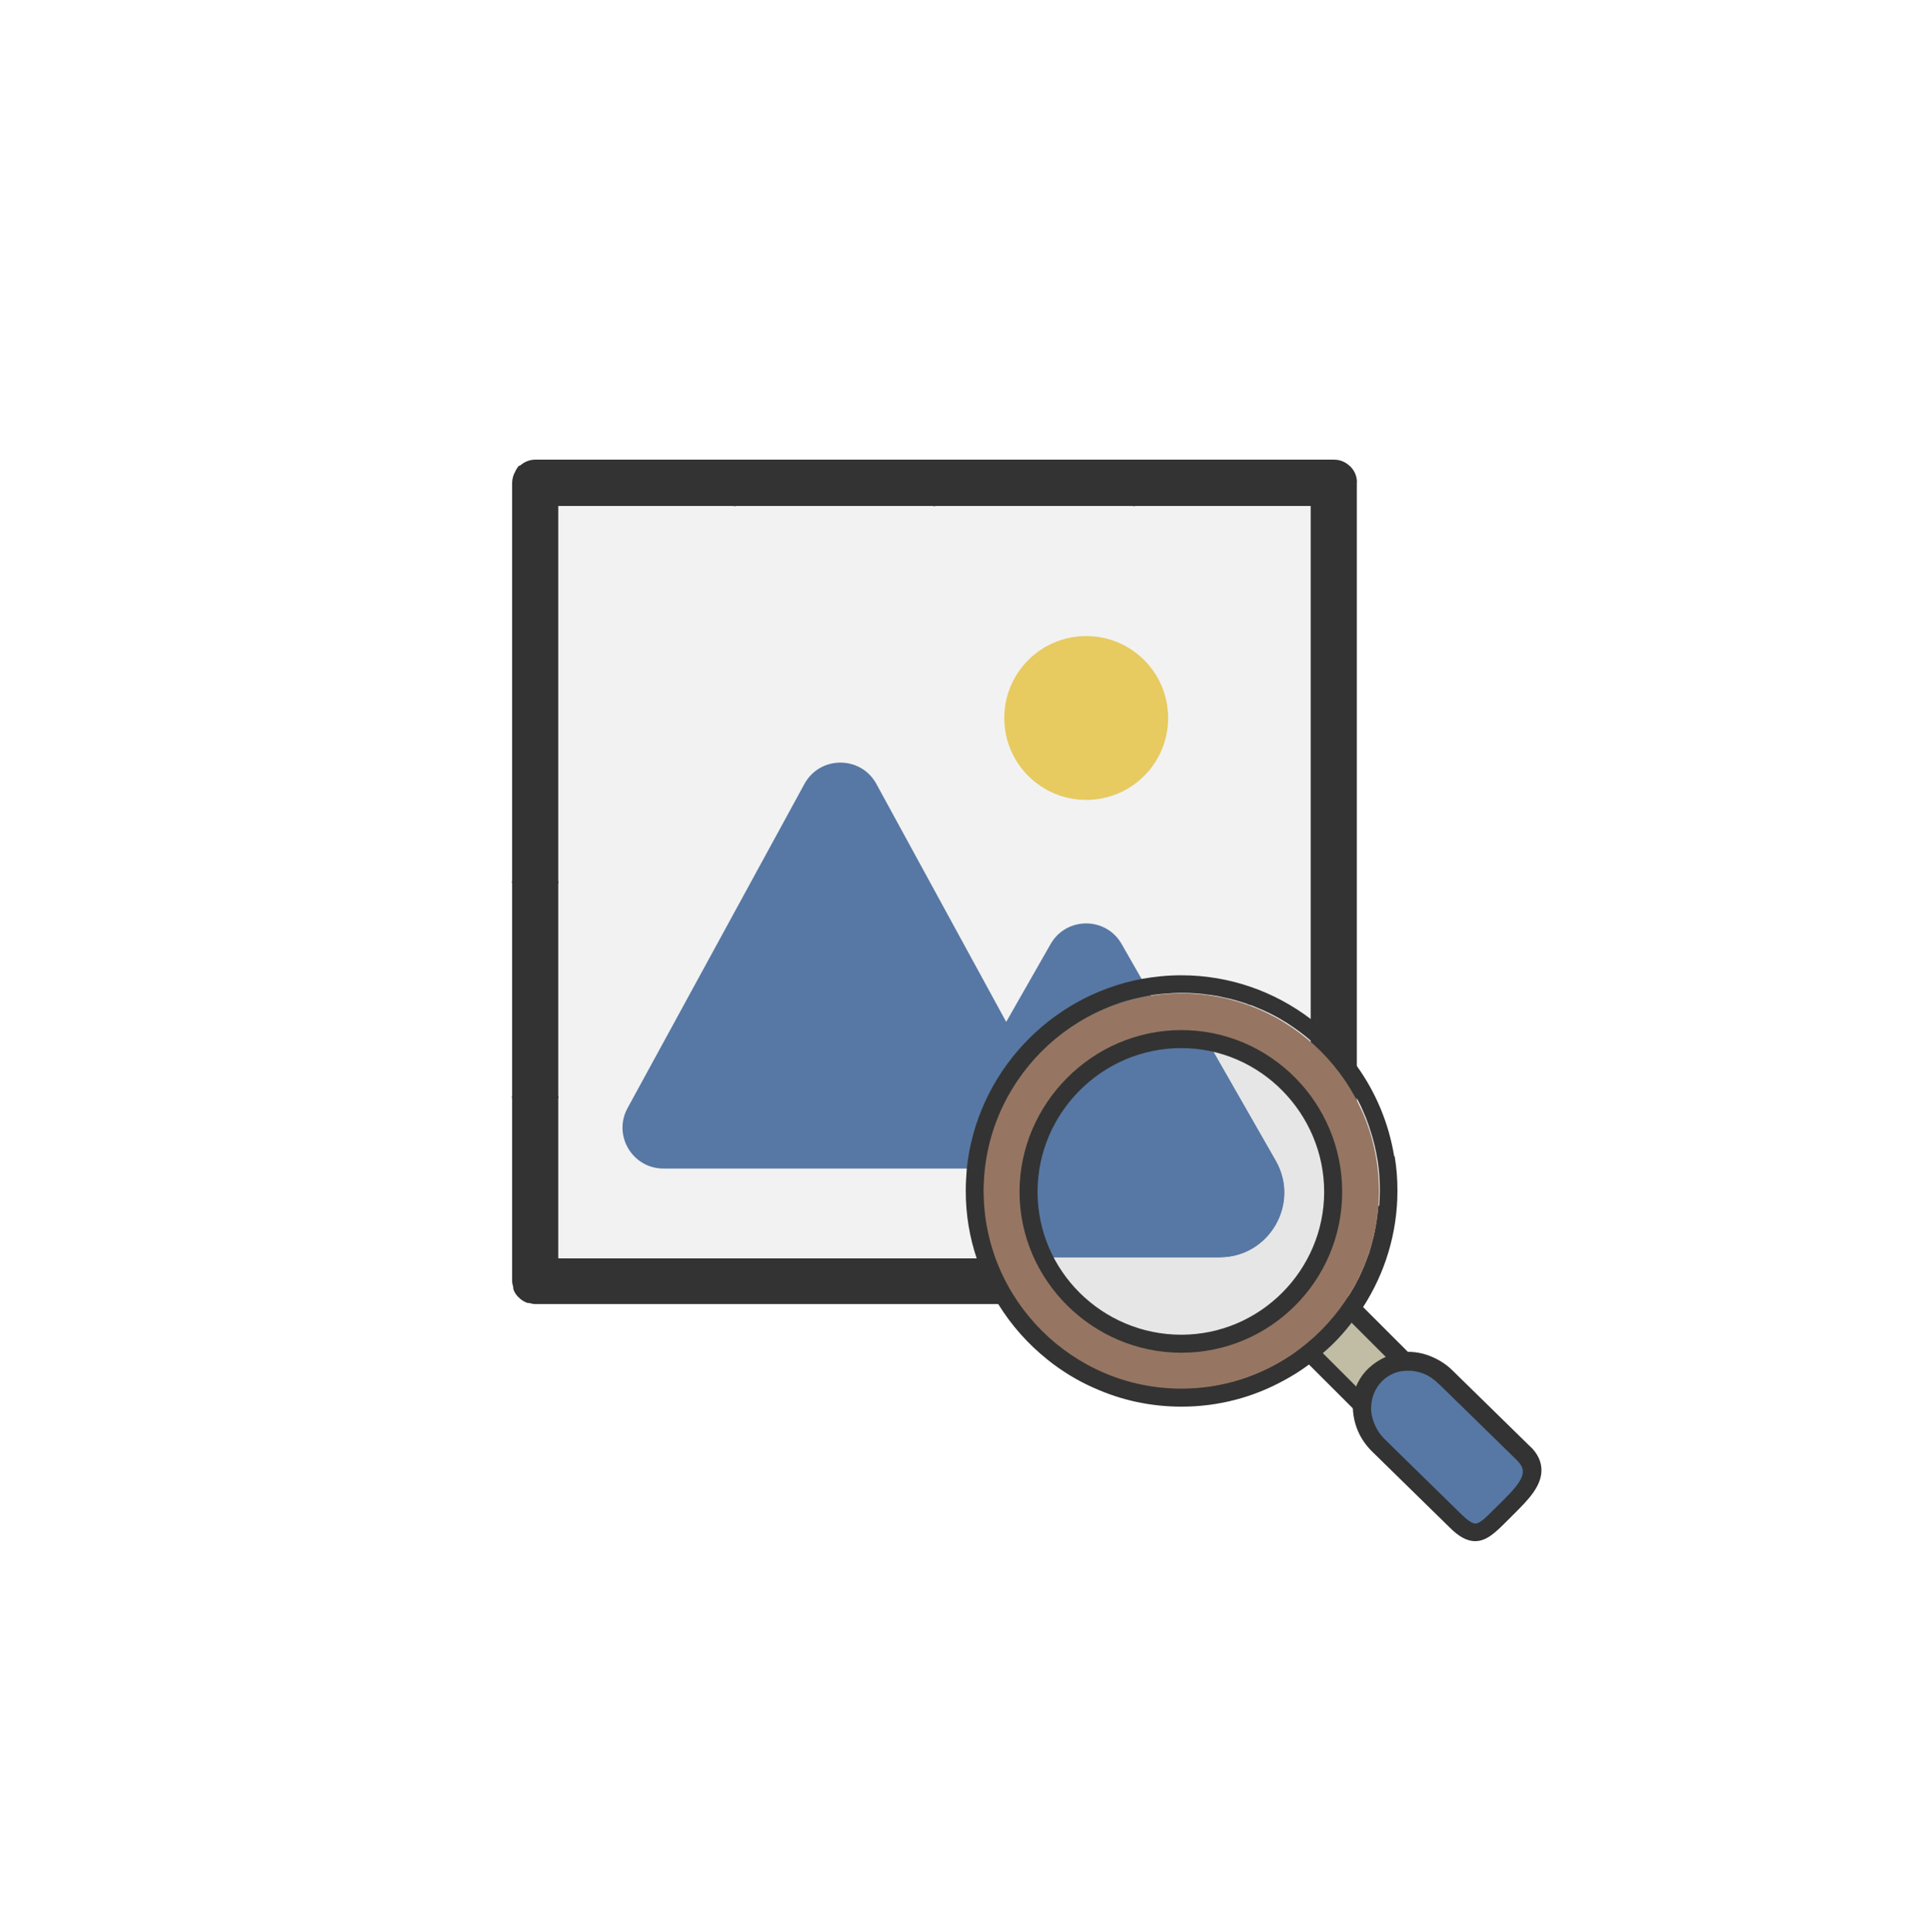
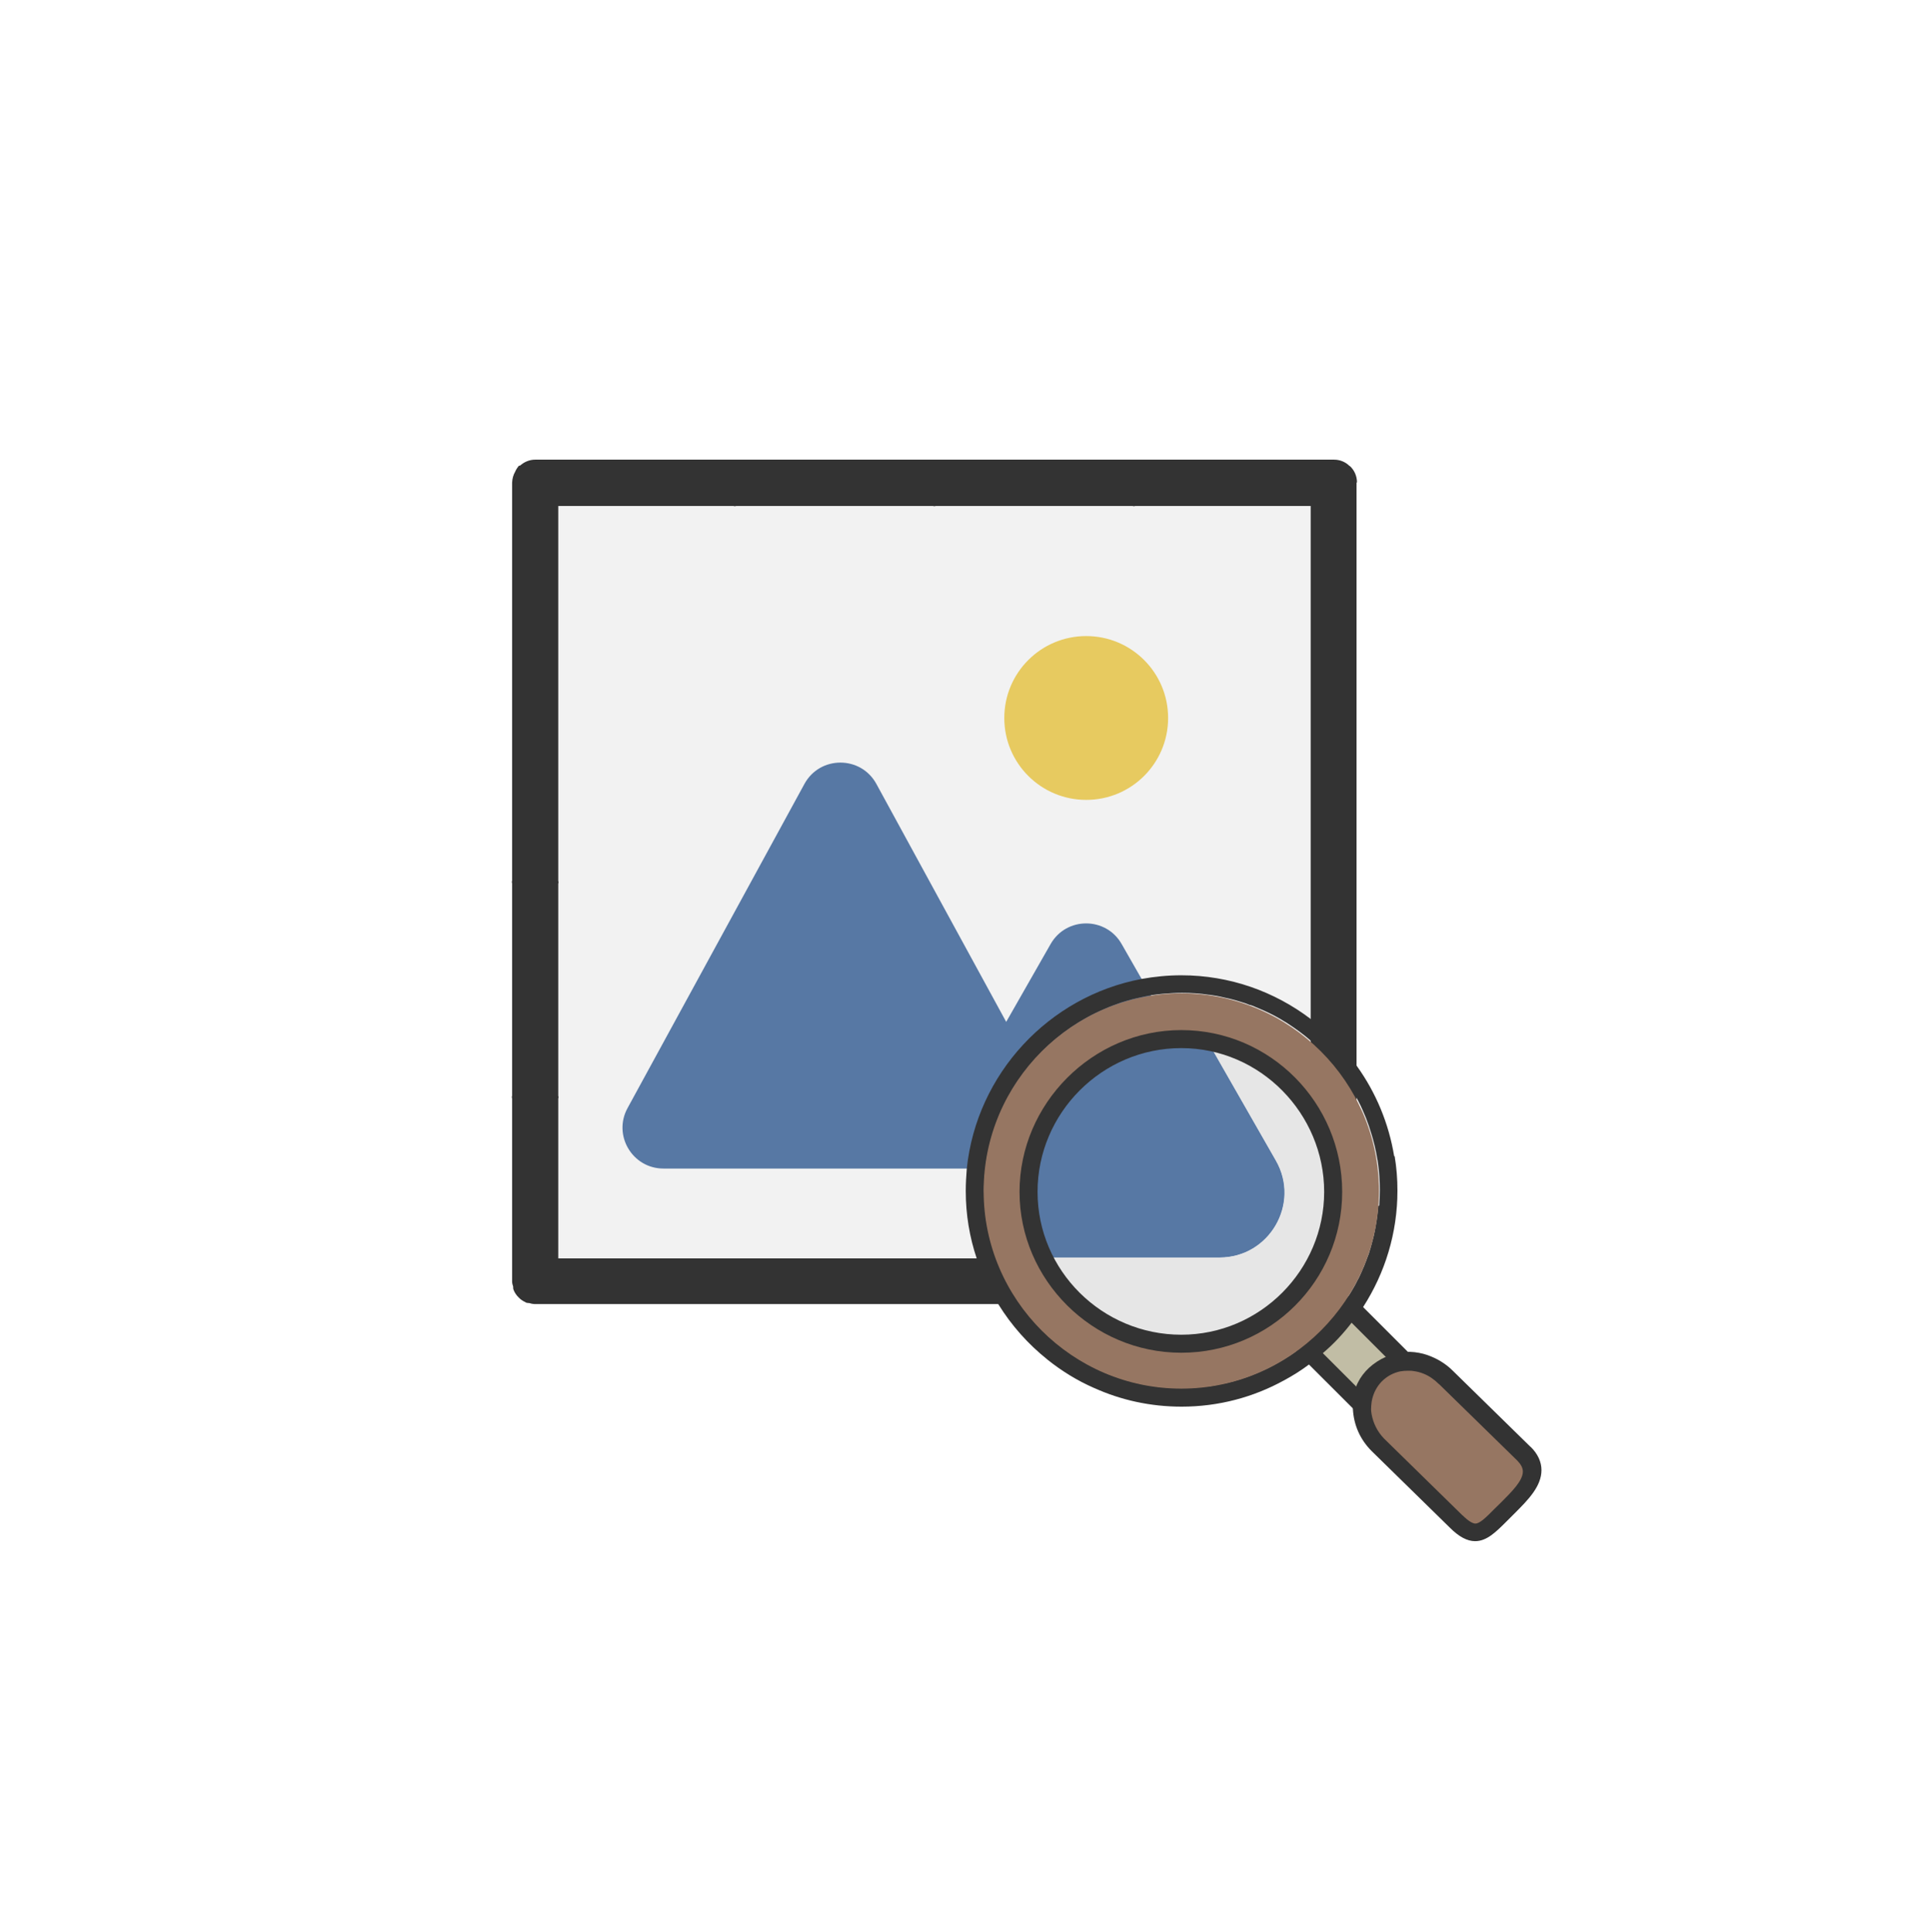
<svg xmlns="http://www.w3.org/2000/svg" id="Layer_1" version="1.1" viewBox="0 0 131.8 131.8">
  <defs>
    <style>
      .st0 {
        fill: #5778a4;
      }

      .st1 {
        fill: #e7ca60;
      }

      .st2 {
        fill: #f2f2f2;
      }

      .st3 {
        fill: #333;
      }

      .st4 {
        fill: #c1bda5;
      }

      .st5 {
        fill: #967662;
      }

      .st6 {
        fill: #e6e6e6;
      }
    </style>
  </defs>
  <g>
    <rect class="st2" x="37.03" y="32.71" width="53.88" height="54.76" />
    <path class="st0" d="M42.83,75.62l12.07-22.12c1.06-1.94,3.85-1.94,4.91,0l8.86,16.24,3.03-5.31c1.07-1.88,3.78-1.88,4.85,0l6.37,11.14c1.06,1.86-.28,4.18-2.43,4.18h-35.21c-2.12,0-3.47-2.27-2.45-4.13Z" />
    <path class="st1" d="M79.72,49c0,3.09-2.5,5.59-5.59,5.59s-5.59-2.5-5.59-5.59,2.5-5.59,5.59-5.59,5.59,2.5,5.59,5.59Z" />
-     <path class="st3" d="M92.61,32.93c0-.44-.18-.84-.48-1.12h0s-.02-.01-.02-.01c-.28-.27-.65-.43-1.07-.43h-54.52c-.39,0-.75.16-1.02.4h0s-.08.01-.11.04c-.09.11-.17.24-.23.38h0c-.13.22-.2.48-.21.75v27.16s-.02.07-.02.1.02.06.02.09v14.49s-.02.06-.02.09c0,.04.02.07.02.11v12.47c.01.13.03.24.07.35,0,.08.01.16.03.23.08.2.19.36.33.5h.01c.14.15.3.26.48.34h.01s.04.03.04.03c.07.02.14.03.22.03.11.04.23.06.36.07h54.52c.14-.01.26-.04.38-.08h-.01c.08,0,.15,0,.22-.03l.02-.02c.38-.16.68-.46.84-.83h0s.02-.03.02-.03c.02-.07.03-.14.03-.21.04-.11.07-.23.08-.37h0s0-54.52,0-54.52ZM89.47,85.88h-51.37v-10.91s.02-.06.02-.09-.02-.07-.02-.1v-14.47s.02-.07.02-.1-.02-.07-.02-.1v-25.58h11.95s.07.02.1.02.07-.02.1-.02h13.42s.07.02.1.02.07-.02.1-.02h13.42s.07.02.1.02.07-.02.1-.02h11.96v51.37Z" />
+     <path class="st3" d="M92.61,32.93c0-.44-.18-.84-.48-1.12h-.02c-.28-.28-.65-.44-1.07-.44h-54.52c-.39,0-.75.16-1.02.4h0s-.08.01-.11.04c-.09.11-.17.24-.23.38h0c-.13.22-.2.48-.21.75v27.16s-.02.07-.02.1.02.06.02.09v14.49s-.02.06-.02.09c0,.04.02.07.02.11v12.47c0,.13.03.24.07.35,0,.08,0,.16.03.23.08.2.19.36.33.5h0c.14.15.3.26.48.34h0l.04.03c.07.02.14.03.22.03.11.04.23.06.36.07h54.52c.14-.01.26-.04.38-.08h-.01c.08,0,.15,0,.22-.03l.02-.02c.38-.16.68-.46.84-.83h0l.02-.03c.02-.07.03-.14.03-.21.04-.11.07-.23.08-.37h0v-54.52.02ZM89.47,85.88h-51.37v-10.91s.02-.06.02-.09-.02-.07-.02-.1v-14.47s.02-.07.02-.1-.02-.07-.02-.1v-25.58h11.95s.07.02.1.02.07-.02.1-.02h13.42s.07.02.1.02.07-.02.1-.02h13.42s.07.02.1.02.07-.02.1-.02h11.96v51.37l.02-.02Z" />
  </g>
  <g>
    <path class="st0" d="M83.23,85.82h-14.02c-.03-.37-.04-.74-.04-1.11,0-7.46,5.33-13.74,12.36-15.2l5.54,9.69c1.69,2.94-.44,6.62-3.84,6.62Z" />
-     <path class="st6" d="M97.42,92.48v.92s-.05.08-.09.12c-.04.08-.11.16-.16.23-.07.1-.15.2-.23.3-.04.06-.09.12-.13.18-.18.03-.36.04-.54.06-.67.06-1.36.1-2.07.1-.25,0-.51,0-.77,0-.25,0-.5,0-.75,0-.13,0-.24,0-.37,0-.3,0-.59-.02-.88-.03-.31-.02-.61-.03-.91-.04l-1.19-1.19c-.54.4-1.11.76-1.71,1.09-.44,0-.87,0-1.29.02-.75.03-1.5.06-2.25.1h0c-1.91.08-3.82.18-5.73.25-1.23.06-2.46.12-3.7.14-1.14-.5-2.21-1.16-3.17-1.93-.64-1.02-1.16-2.13-1.54-3.3h0c-.05-.16-.1-.31-.13-.48-.16-.5-.29-1.01-.38-1.54-.1-.52-.17-1.05-.21-1.59,0-.02,0-.04,0-.06h14.03c3.39,0,5.53-3.67,3.84-6.62l-4.25-7.42-.45-.78h0s-.15-.27-.15-.27l-.05-.09v-.02s-.07-.11-.07-.11l-.07-.13-.5-.88c1.02-.22,2.09-.33,3.17-.33.75,0,1.48.06,2.21.17h0c.11.02.21.04.31.05.03.05.05.12.09.17.48.9,1.19,1.66,2.12,2.16,0,0,.03.02.04.02.11.06.2.1.26.13.31.3.59.63.89.93.1.13.19.23.3.35h0s.02.02.03.03c.27.35.53.7.79,1.04.31.41.61.79.89,1.16.1.13.2.25.3.38,0,0,0,0,0,0,.75,1,1.45,1.94,2.23,3.15.13.77.19,1.55.19,2.35,0,2.91-.85,5.63-2.33,7.92l3.07,3.07c.05,0,.12,0,.17,0,.4.03.79.1,1.17.22Z" />
+     <path class="st6" d="M97.42,92.48v.92s-.05.08-.09.12c-.04.08-.11.16-.16.23-.07.1-.15.2-.23.3-.04.06-.09.12-.13.18-.18.03-.36.04-.54.06-.67.06-1.36.1-2.07.1h-1.89c-.3,0-.59-.02-.88-.03-.31-.02-.61-.03-.91-.04l-1.19-1.19c-.54.4-1.11.76-1.71,1.09-.44,0-.87,0-1.29.02-.75.03-1.5.06-2.25.1h0c-1.91.08-3.82.18-5.73.25-1.23.06-2.46.12-3.7.14-1.14-.5-2.21-1.16-3.17-1.93-.64-1.02-1.16-2.13-1.54-3.3h0c-.05-.16-.1-.31-.13-.48-.16-.5-.29-1.01-.38-1.54-.1-.52-.17-1.05-.21-1.59v-.06h14.03c3.39,0,5.53-3.67,3.84-6.62l-4.25-7.42-.45-.78h0l-.15-.27-.05-.09v-.02l-.07-.11-.07-.13-.5-.88c1.02-.22,2.09-.33,3.17-.33.75,0,1.48.06,2.21.17h0c.11.02.21.04.31.05.03.05.05.12.09.17.48.9,1.19,1.66,2.12,2.16,0,0,.03.02.04.02.11.06.2.1.26.13.31.3.59.63.89.93.1.13.19.23.3.35h0l.03.03c.27.35.53.7.79,1.04.31.41.61.79.89,1.16.1.13.2.25.3.38h0c.75,1,1.45,1.94,2.23,3.15.13.77.19,1.55.19,2.35,0,2.91-.85,5.63-2.33,7.92l3.07,3.07h.17c.4.03.79.1,1.17.22h-.03Z" />
  </g>
  <g>
    <path class="st4" d="M89.21,92.13l2.91-2.91,5.2,5.2-2.91,2.91-5.2-5.2Z" />
-     <path class="st3" d="M97.33,93.51l-.48-.48-.77-.77-3.07-3.07-.76-.76-.1-.1-.12.12s-.02.02-.02.03h0l-.45.45h0l-3.21,3.21.12.12.87.87,1.19,1.19,1.81,1.81.7.7,1.38,1.38.04-.03h0s3.74-3.74,3.74-3.74l.04-.04-.89-.89ZM93.07,95.15l-.51-.52-.26-.26-2.24-2.24,2.02-2.02.15.15,2.85,2.85.48.48.7.7.18.18-2.03,2.02-.81-.82-.53-.52Z" />
-     <path class="st0" d="M103.98,99.25c1.41,1.41-.06,2.64-1.35,3.92-1.29,1.29-1.84,2.09-3.25.67l-5.34-5.21c-1.41-1.41-1.47-3.56-.18-4.78,1.29-1.29,3.43-1.17,4.78.18l5.34,5.21h0Z" />
-     <path class="st3" d="M93.42,94.38c-.04.07-.09.13-.13.22-.04.08-.08.16-.12.25-.04.1-.08.2-.11.3l.53.52c.08-.48.28-.92.59-1.28-.25,0-.51,0-.77,0ZM93.42,94.38c-.04.07-.09.13-.13.22-.04.08-.08.16-.12.25-.04.1-.08.2-.11.3l.53.52c.08-.48.28-.92.59-1.28-.25,0-.51,0-.77,0ZM104.47,98.76l-5.33-5.22c-.49-.49-1.09-.84-1.72-1.06-.38-.13-.77-.2-1.17-.22-.05,0-.12,0-.17,0-.28,0-.56.04-.82.11-.23.05-.47.13-.68.23-.41.18-.8.43-1.15.75-.32.3-.58.64-.76,1.01-.04.08-.08.16-.11.25-.09.22-.15.44-.18.67-.05.26-.07.54-.05.82v.06c.06,1.1.49,2.08,1.29,2.88l5.33,5.22c.61.61,1.17.92,1.72.92.8,0,1.41-.61,2.21-1.41l.49-.49c.92-.92,1.83-1.84,1.83-2.95,0-.55-.24-1.1-.74-1.59ZM99.81,103.42l-5.33-5.22s-.02-.02-.03-.03h0c-.45-.47-.73-1.04-.84-1.64h0c-.02-.13-.04-.23-.04-.35,0-.17.02-.35.04-.51.08-.48.28-.92.59-1.28.04-.04.06-.07.1-.11.36-.36.79-.59,1.27-.69.16-.03.34-.04.51-.04h.12c.09,0,.17,0,.26.02.24.03.48.09.72.19.37.15.72.4,1.01.69,0,0,.03.02.04.03l5.33,5.21c.24.25.37.49.37.74,0,.62-.74,1.36-1.47,2.09l-.49.48c-.55.56-.98.98-1.28.98-.18,0-.49-.18-.86-.55ZM93.42,94.38c-.04.07-.09.13-.13.22-.04.08-.08.16-.12.25-.04.1-.08.2-.11.3l.53.52c.08-.48.28-.92.59-1.28-.25,0-.51,0-.77,0Z" />
-     <path class="st3" d="M95.15,78.92c-.37-2.26-1.25-4.35-2.53-6.14-.5-.72-1.08-1.38-1.71-2-.45-.44-.93-.86-1.45-1.23-2.47-1.88-5.53-2.99-8.84-2.99-.92,0-1.83.09-2.71.25-6.33,1.19-11.26,6.47-11.93,12.95-.04.5-.07,1.01-.07,1.52,0,1.61.26,3.16.75,4.61.18.55.39,1.08.64,1.59.24.54.52,1.05.84,1.54.89,1.44,2.03,2.72,3.35,3.77.96.77,2.03,1.43,3.17,1.93,1.83.83,3.85,1.28,5.98,1.28,2.53,0,4.92-.65,7-1.8.59-.32,1.17-.68,1.71-1.09.16-.12.33-.25.49-.38.15-.13.31-.26.46-.4.73-.62,1.38-1.32,1.96-2.08.14-.17.28-.34.4-.52.13-.18.26-.36.38-.55,1.47-2.29,2.33-5.01,2.33-7.92,0-.8-.06-1.58-.19-2.35ZM94.06,82.31c0,.12-.02.22-.03.33-.02.19-.04.38-.07.57-.04.26-.08.52-.13.77-.04.23-.1.47-.16.69-.03.12-.06.23-.09.34-.02.04-.04.1-.04.15-.03.07-.04.14-.07.22-.04.18-.12.34-.18.51-.04.13-.09.25-.15.39-.02.08-.05.15-.09.22-.08.2-.17.4-.26.59-.05.11-.1.21-.16.31,0,0,0,0,0,0-.05.12-.12.23-.18.35-.08.14-.17.29-.25.43-.05.09-.11.17-.15.25,0,0-.02.02-.02.03-.03.04-.05.08-.07.12-.05.07-.1.14-.14.22,0,0,0,0,0,0h-.02c-.12.18-.23.35-.36.52-.18.24-.37.48-.57.7-.18.21-.36.4-.55.6-.19.2-.39.39-.58.57-.4.37-.83.71-1.27,1.03-.04.03-.08.05-.13.08-.12.08-.23.16-.35.24-.22.14-.46.29-.68.41-.11.06-.22.13-.32.18-.29.16-.58.31-.88.43-.09.04-.18.09-.28.13-.56.24-1.14.44-1.74.6h0c-.21.05-.41.11-.63.14-.22.05-.42.09-.64.13-.13.03-.26.04-.4.05-.34.05-.68.08-1.03.1-.25.02-.5.03-.75.03-.18,0-.36,0-.53-.02-.13,0-.25,0-.37-.02-.33-.02-.66-.04-.97-.1-.14-.02-.28-.04-.41-.06-.26-.04-.51-.09-.75-.15-.17-.04-.34-.08-.5-.13-.15-.04-.31-.08-.45-.13-.78-.23-1.54-.55-2.25-.93-.07-.04-.14-.07-.22-.12h0c-.21-.11-.4-.22-.6-.35-.2-.13-.4-.25-.59-.39-.22-.15-.42-.31-.63-.47-.21-.15-.4-.32-.6-.49-.1-.08-.19-.17-.29-.26-.09-.09-.19-.18-.28-.27-.14-.14-.29-.29-.43-.44-.14-.15-.28-.31-.41-.47-.13-.16-.26-.32-.4-.48h0c-.04-.06-.08-.11-.12-.16-.05-.07-.1-.13-.15-.21-.03-.04-.05-.07-.08-.11,0-.02-.02-.04-.04-.05-.12-.17-.22-.34-.33-.51-.04-.06-.09-.13-.13-.2-.15-.25-.31-.51-.43-.78h0c-.17-.31-.32-.65-.47-.98,0-.02-.02-.04-.03-.06-.07-.18-.14-.36-.21-.55,0,0,0-.02,0-.02-.1-.26-.19-.53-.26-.81-.06-.18-.11-.37-.15-.56,0-.02,0-.04-.02-.05-.04-.14-.07-.31-.1-.46-.04-.16-.06-.33-.09-.49-.02-.08-.04-.16-.04-.25,0-.08-.03-.16-.03-.25-.03-.15-.04-.31-.05-.47-.02-.15-.03-.31-.04-.47-.02-.26-.03-.52-.03-.78,0-.23,0-.46.02-.69,0-.14.02-.29.04-.42,0-.13.02-.27.04-.4.02-.18.04-.35.06-.53.04-.22.07-.45.13-.66.03-.15.06-.31.11-.47.02-.09.04-.18.06-.27.04-.14.08-.28.12-.41.02-.04.03-.09.04-.13.09-.29.19-.57.3-.85.03-.05.04-.11.06-.16.02-.04.03-.07.04-.1.02-.06.04-.12.07-.17.14-.33.3-.66.47-.98.08-.16.17-.32.27-.48.09-.15.18-.31.28-.47.1-.15.2-.3.31-.45.31-.45.65-.87,1.01-1.28.12-.13.24-.27.37-.4.13-.13.25-.26.39-.39.21-.2.41-.39.63-.57.4-.33.81-.65,1.24-.93.11-.07.22-.14.32-.21.6-.38,1.24-.71,1.9-.99.16-.07.32-.14.49-.2.18-.07.37-.14.57-.21.25-.08.5-.15.76-.22,0,0,.03,0,.05-.02.02,0,.04,0,.06,0h.02s0,0,.03-.02c.17-.04.36-.08.54-.12.22-.05.43-.09.65-.13h.02c.22-.03.45-.06.67-.08.45-.04.91-.07,1.37-.07.62,0,1.23.04,1.82.13.1,0,.2.03.3.04.31.04.6.11.9.18.13.03.26.05.39.09.2.05.4.11.59.17.21.06.42.13.63.22.02,0,.03,0,.04,0,.13.04.25.09.38.15.42.17.84.36,1.24.57h0c.13.07.27.14.4.22,0,0,.02,0,.03.02.14.08.29.17.43.26.59.38,1.17.8,1.7,1.27.09.07.17.14.26.22.1.09.2.19.3.29.04.03.06.05.1.1,0,0,0,0,.02.02.04.04.1.09.14.14.22.22.43.46.63.69t0,0c.06.07.13.13.18.21.03.04.06.08.1.12.03.04.06.09.09.13.12.14.22.28.31.42.13.18.26.37.38.55.12.19.23.38.34.57s.22.38.31.57c.11.21.21.41.3.62,0,0,0,0,0,0,.04.09.08.18.12.27.09.2.17.4.24.61.06.15.11.31.16.47.07.21.13.41.19.62.04.16.09.33.13.5.07.3.13.6.18.91.02.08.03.15.04.23.09.62.13,1.25.13,1.89,0,.35-.02.7-.04,1.04Z" />
+     <path class="st3" d="M97.33,93.51l-.48-.48-.77-.77-3.07-3.07-.76-.76-.1-.1-.12.12s-.02.02-.02.03h0l-.45.45h0l-3.21,3.21.12.12.87.87,1.19,1.19,1.81,1.81.7.7,1.38,1.38.04-.03h0l3.74-3.74.04-.04-.89-.89h-.02ZM93.07,95.15l-.51-.52-.26-.26-2.24-2.24,2.02-2.02.15.15,2.85,2.85.48.48.7.7.18.18-2.03,2.02-.81-.82s-.53-.52-.53-.52Z" />
+     <path class="st5" d="M103.98,99.25c1.41,1.41-.06,2.64-1.35,3.92-1.29,1.29-1.84,2.09-3.25.67l-5.34-5.21c-1.41-1.41-1.47-3.56-.18-4.78,1.29-1.29,3.43-1.17,4.78.18l5.34,5.21h0Z" />
+     <path class="st3" d="M93.42,94.38c-.04.07-.09.13-.13.22-.04.08-.08.16-.12.25-.04.1-.08.2-.11.3l.53.52c.08-.48.28-.92.59-1.28h-.77.01ZM93.42,94.38c-.04.07-.09.13-.13.22-.04.08-.08.16-.12.25-.04.1-.08.2-.11.3l.53.52c.08-.48.28-.92.59-1.28h-.77.01ZM104.47,98.76l-5.33-5.22c-.49-.49-1.09-.84-1.72-1.06-.38-.13-.77-.2-1.17-.22h-.17c-.28,0-.56.04-.82.11-.23.05-.47.13-.68.23-.41.18-.8.43-1.15.75-.32.3-.58.64-.76,1.01-.04.08-.08.16-.11.25-.09.22-.15.44-.18.67-.05.26-.07.54-.05.82v.06c.06,1.1.49,2.08,1.29,2.88l5.33,5.22c.61.61,1.17.92,1.72.92.8,0,1.41-.61,2.21-1.41l.49-.49c.92-.92,1.83-1.84,1.83-2.95,0-.55-.24-1.1-.74-1.59v.02ZM99.81,103.42l-5.33-5.22-.03-.03h0c-.45-.47-.73-1.04-.84-1.64h0c-.02-.13-.04-.23-.04-.35,0-.17.02-.35.04-.51.08-.48.28-.92.59-1.28.04-.04.06-.07.1-.11.36-.36.79-.59,1.27-.69.16-.03.34-.04.51-.04h.12c.09,0,.17,0,.26.02.24.03.48.09.72.19.37.15.72.4,1.01.69,0,0,.03.02.04.03l5.33,5.21c.24.25.37.49.37.74,0,.62-.74,1.36-1.47,2.09l-.49.48c-.55.56-.98.98-1.28.98-.18,0-.49-.18-.86-.55h-.02ZM93.42,94.38c-.04.07-.09.13-.13.22-.04.08-.08.16-.12.25-.04.1-.08.2-.11.3l.53.52c.08-.48.28-.92.59-1.28h-.77.01Z" />
+     <path class="st3" d="M95.15,78.92c-.37-2.26-1.25-4.35-2.53-6.14-.5-.72-1.08-1.38-1.71-2-.45-.44-.93-.86-1.45-1.23-2.47-1.88-5.53-2.99-8.84-2.99-.92,0-1.83.09-2.71.25-6.33,1.19-11.26,6.47-11.93,12.95-.04.5-.07,1.01-.07,1.52,0,1.61.26,3.16.75,4.61.18.55.39,1.08.64,1.59.24.54.52,1.05.84,1.54.89,1.44,2.03,2.72,3.35,3.77.96.77,2.03,1.43,3.17,1.93,1.83.83,3.85,1.28,5.98,1.28,2.53,0,4.92-.65,7-1.8.59-.32,1.17-.68,1.71-1.09.16-.12.33-.25.49-.38.15-.13.31-.26.46-.4.73-.62,1.38-1.32,1.96-2.08.14-.17.28-.34.4-.52.13-.18.26-.36.38-.55,1.47-2.29,2.33-5.01,2.33-7.92,0-.8-.06-1.58-.19-2.35h-.03ZM94.06,82.31c0,.12-.02.22-.03.33-.02.19-.04.38-.07.57-.04.26-.08.52-.13.77-.04.23-.1.47-.16.69-.03.12-.06.23-.09.34-.02.04-.04.1-.04.15-.03.07-.04.14-.07.22-.04.18-.12.34-.18.51-.04.13-.09.25-.15.39-.02.08-.05.15-.09.22-.08.2-.17.4-.26.59-.05.11-.1.21-.16.31h0c-.05.12-.12.23-.18.35-.08.14-.17.29-.25.43-.05.09-.11.17-.15.25,0,0-.02.02-.02.03-.03.04-.05.08-.07.12-.05.07-.1.14-.14.22h-.02c-.12.18-.23.35-.36.52-.18.24-.37.48-.57.7-.18.21-.36.4-.55.6s-.39.39-.58.57c-.4.37-.83.71-1.27,1.03-.04.03-.08.05-.13.08-.12.08-.23.16-.35.24-.22.14-.46.29-.68.41-.11.06-.22.13-.32.18-.29.16-.58.31-.88.43-.09.04-.18.09-.28.13-.56.24-1.14.44-1.74.6h0c-.21.05-.41.11-.63.14-.22.05-.42.09-.64.13-.13.03-.26.04-.4.05-.34.05-.68.08-1.03.1-.25.02-.5.03-.75.03-.18,0-.36,0-.53-.02-.13,0-.25,0-.37-.02-.33-.02-.66-.04-.97-.1-.14-.02-.28-.04-.41-.06-.26-.04-.51-.09-.75-.15-.17-.04-.34-.08-.5-.13-.15-.04-.31-.08-.45-.13-.78-.23-1.54-.55-2.25-.93-.07-.04-.14-.07-.22-.12h0c-.21-.11-.4-.22-.6-.35s-.4-.25-.59-.39c-.22-.15-.42-.31-.63-.47-.21-.15-.4-.32-.6-.49-.1-.08-.19-.17-.29-.26-.09-.09-.19-.18-.28-.27-.14-.14-.29-.29-.43-.44s-.28-.31-.41-.47c-.13-.16-.26-.32-.4-.48h0c-.04-.06-.08-.11-.12-.16-.05-.07-.1-.13-.15-.21-.03-.04-.05-.07-.08-.11,0-.02-.02-.04-.04-.05-.12-.17-.22-.34-.33-.51-.04-.06-.09-.13-.13-.2-.15-.25-.31-.51-.43-.78h0c-.17-.31-.32-.65-.47-.98,0-.02-.02-.04-.03-.06-.07-.18-.14-.36-.21-.55v-.02c-.1-.26-.19-.53-.26-.81-.06-.18-.11-.37-.15-.56,0-.02,0-.04-.02-.05-.04-.14-.07-.31-.1-.46-.04-.16-.06-.33-.09-.49-.02-.08-.04-.16-.04-.25,0-.08-.03-.16-.03-.25-.03-.15-.04-.31-.05-.47-.02-.15-.03-.31-.04-.47-.02-.26-.03-.52-.03-.78,0-.23,0-.46.02-.69,0-.14.02-.29.04-.42,0-.13.02-.27.04-.4.02-.18.04-.35.06-.53.04-.22.07-.45.13-.66.03-.15.06-.31.11-.47.02-.09.04-.18.06-.27.04-.14.08-.28.12-.41.02-.04.03-.09.04-.13.09-.29.19-.57.3-.85.03-.05.04-.11.06-.16.02-.04.03-.07.04-.1.02-.06.04-.12.07-.17.14-.33.3-.66.47-.98.08-.16.17-.32.27-.48.09-.15.18-.31.28-.47.1-.15.2-.3.31-.45.31-.45.65-.87,1.01-1.28.12-.13.24-.27.37-.4s.25-.26.39-.39c.21-.2.41-.39.63-.57.4-.33.81-.65,1.24-.93.11-.07.22-.14.32-.21.6-.38,1.24-.71,1.9-.99.16-.07.32-.14.49-.2.18-.07.37-.14.57-.21.25-.08.5-.15.76-.22,0,0,.03,0,.05-.02h.08l.03-.02c.17-.04.36-.08.54-.12.22-.05.43-.09.65-.13h.02c.22-.03.45-.06.67-.08.45-.04.91-.07,1.37-.07.62,0,1.23.04,1.82.13.1,0,.2.03.3.04.31.04.6.11.9.18.13.03.26.05.39.09.2.05.4.11.59.17.21.06.42.13.63.22h.04c.13.04.25.09.38.15.42.17.84.36,1.24.57h0c.13.07.27.14.4.22,0,0,.02,0,.03.02.14.08.29.17.43.26.59.38,1.17.8,1.7,1.27.09.07.17.14.26.22.1.09.2.19.3.29.04.03.06.05.1.1l.02.02s.1.09.14.14c.22.22.43.46.63.69q.13.15,0,0c.06.07.13.13.18.21.03.04.06.08.1.12.03.04.06.09.09.13.12.14.22.28.31.42.13.18.26.37.38.55.12.19.23.38.34.57s.22.38.31.57c.11.21.21.41.3.62h0c.04.09.08.18.12.27.09.2.17.4.24.61.06.15.11.31.16.47.07.21.13.41.19.62.04.16.09.33.13.5.07.3.13.6.18.91.02.08.03.15.04.23.09.62.13,1.25.13,1.89,0,.35-.02.7-.04,1.04l-.07.04Z" />
    <path class="st5" d="M80.62,67.79c-7.42,0-13.49,6.07-13.49,13.49s6.07,13.49,13.49,13.49,13.49-6.07,13.49-13.49-6.07-13.49-13.49-13.49ZM80.62,91.7c-5.76,0-10.43-4.67-10.43-10.43s4.67-10.43,10.43-10.43,10.43,4.67,10.43,10.43-4.67,10.43-10.43,10.43Z" />
    <path class="st3" d="M80.62,92.32c-6.07,0-11.04-4.97-11.04-10.98s4.97-11.04,11.04-11.04,10.98,4.97,10.98,11.04-4.91,10.98-10.98,10.98h0ZM80.62,71.53c-5.4,0-9.81,4.42-9.81,9.81s4.42,9.75,9.81,9.75,9.75-4.42,9.75-9.75-4.35-9.81-9.75-9.81h0Z" />
  </g>
</svg>
